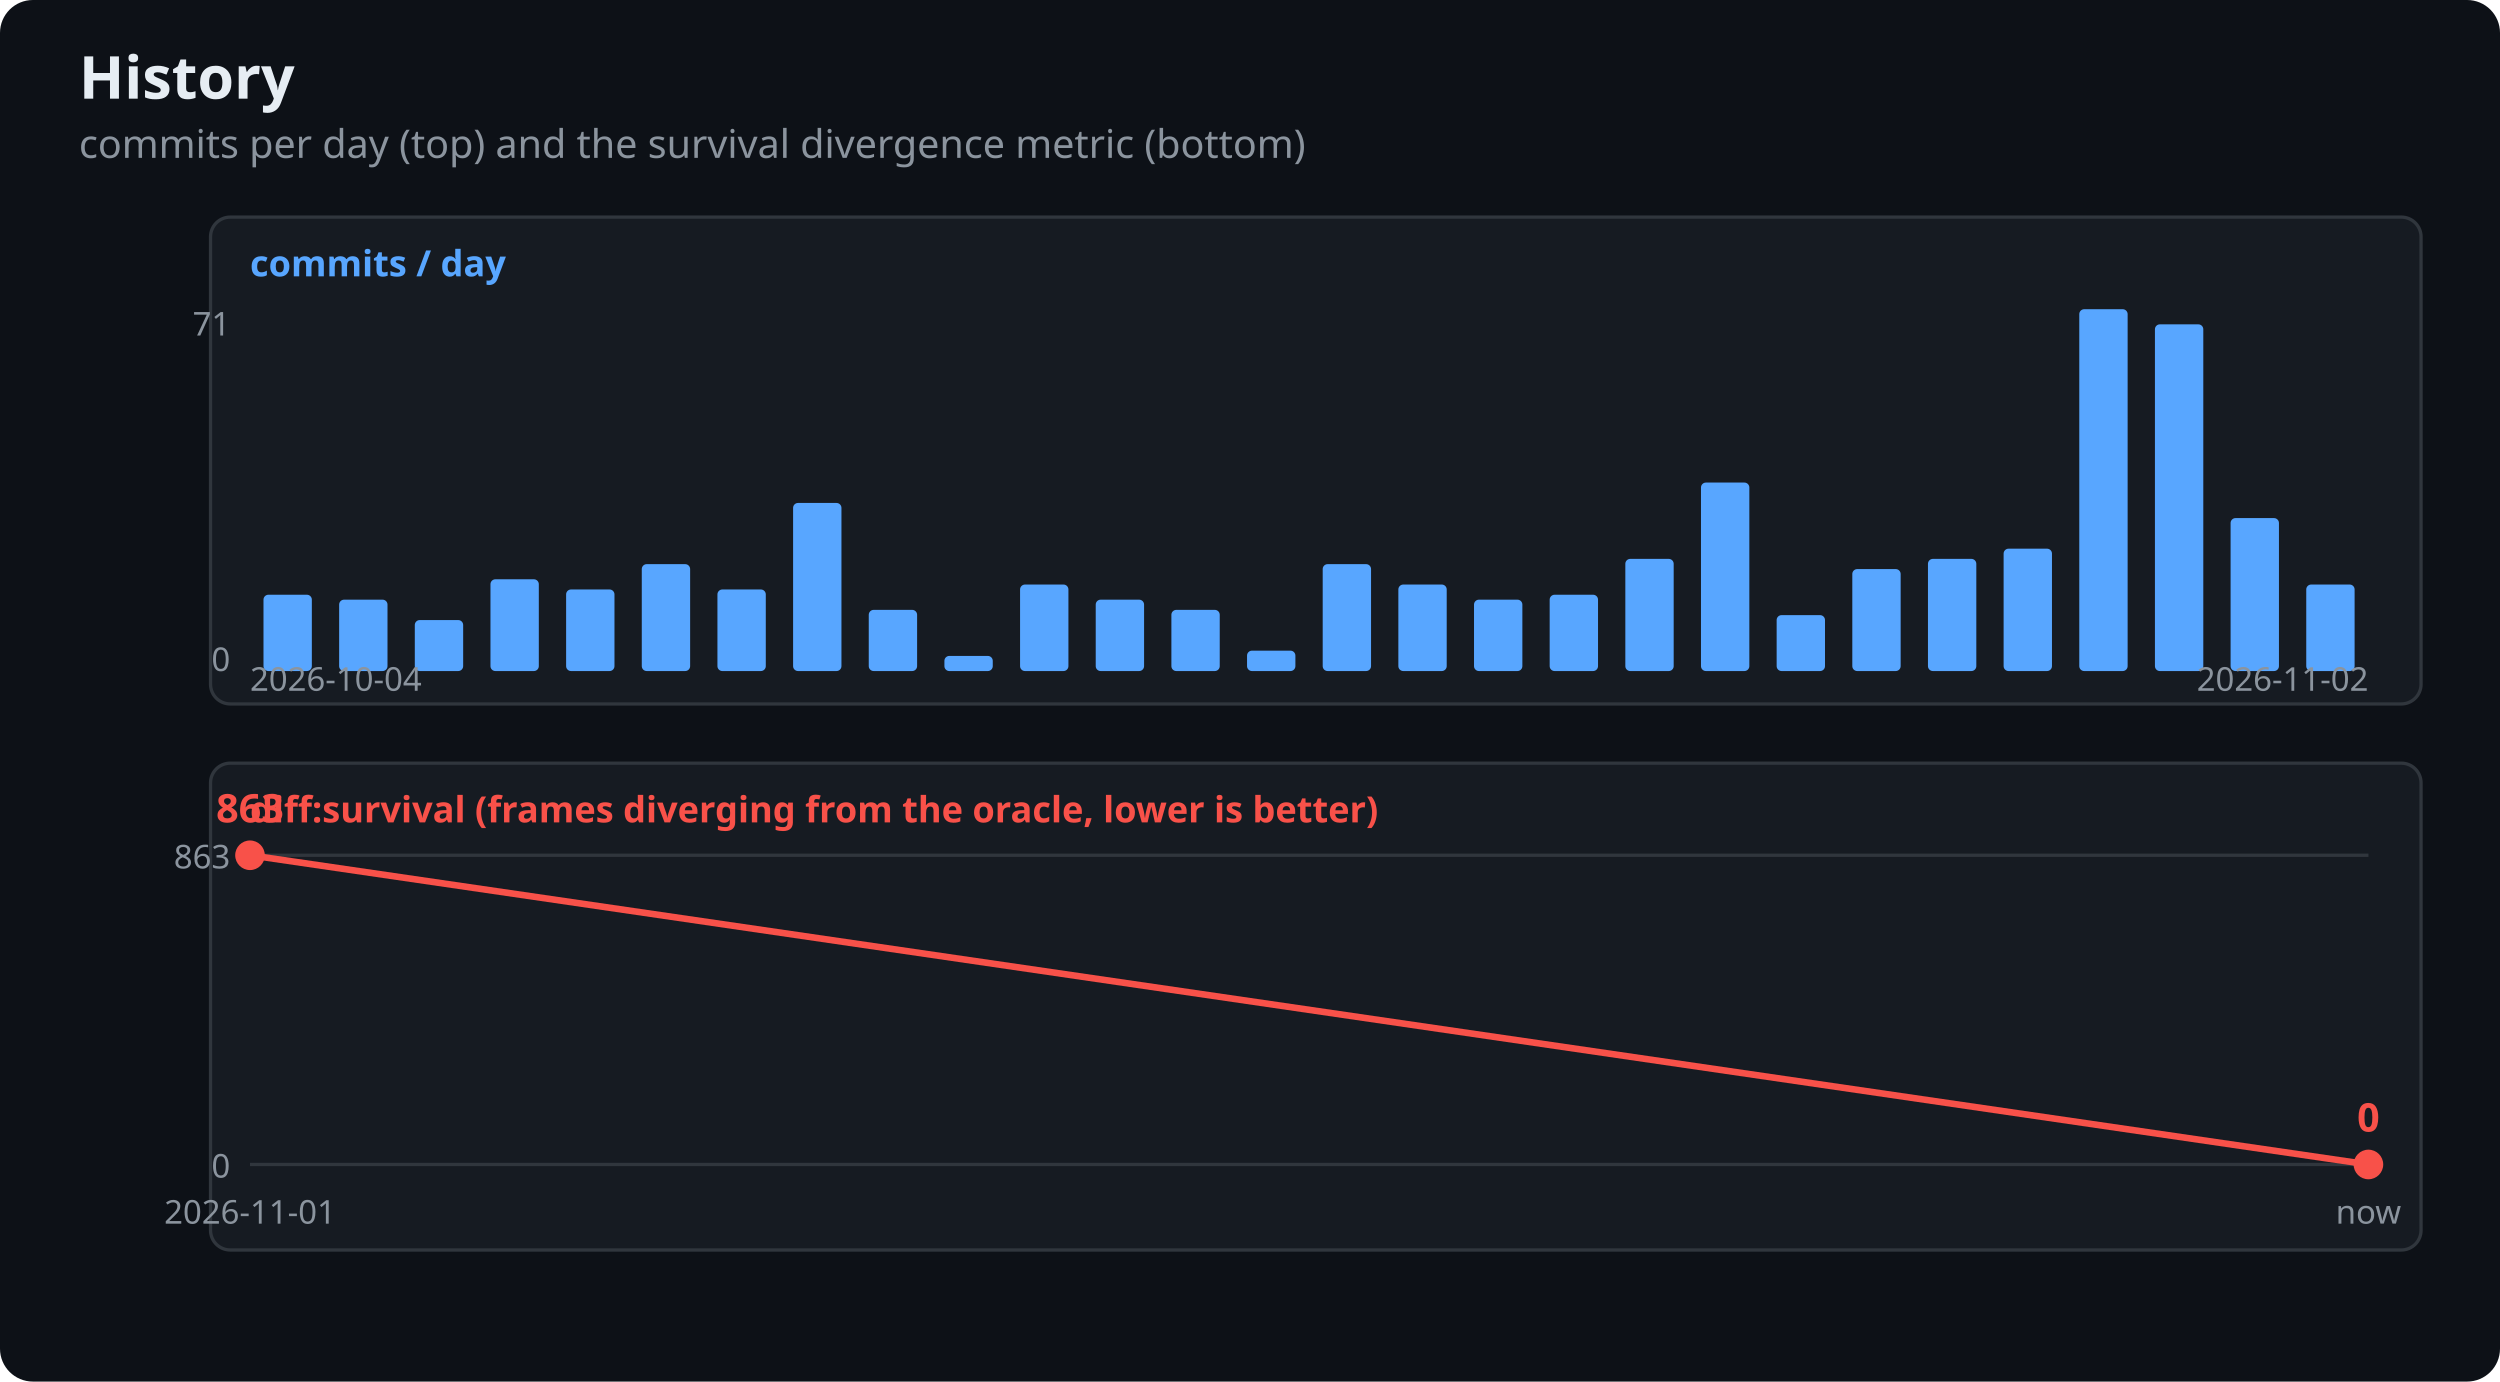
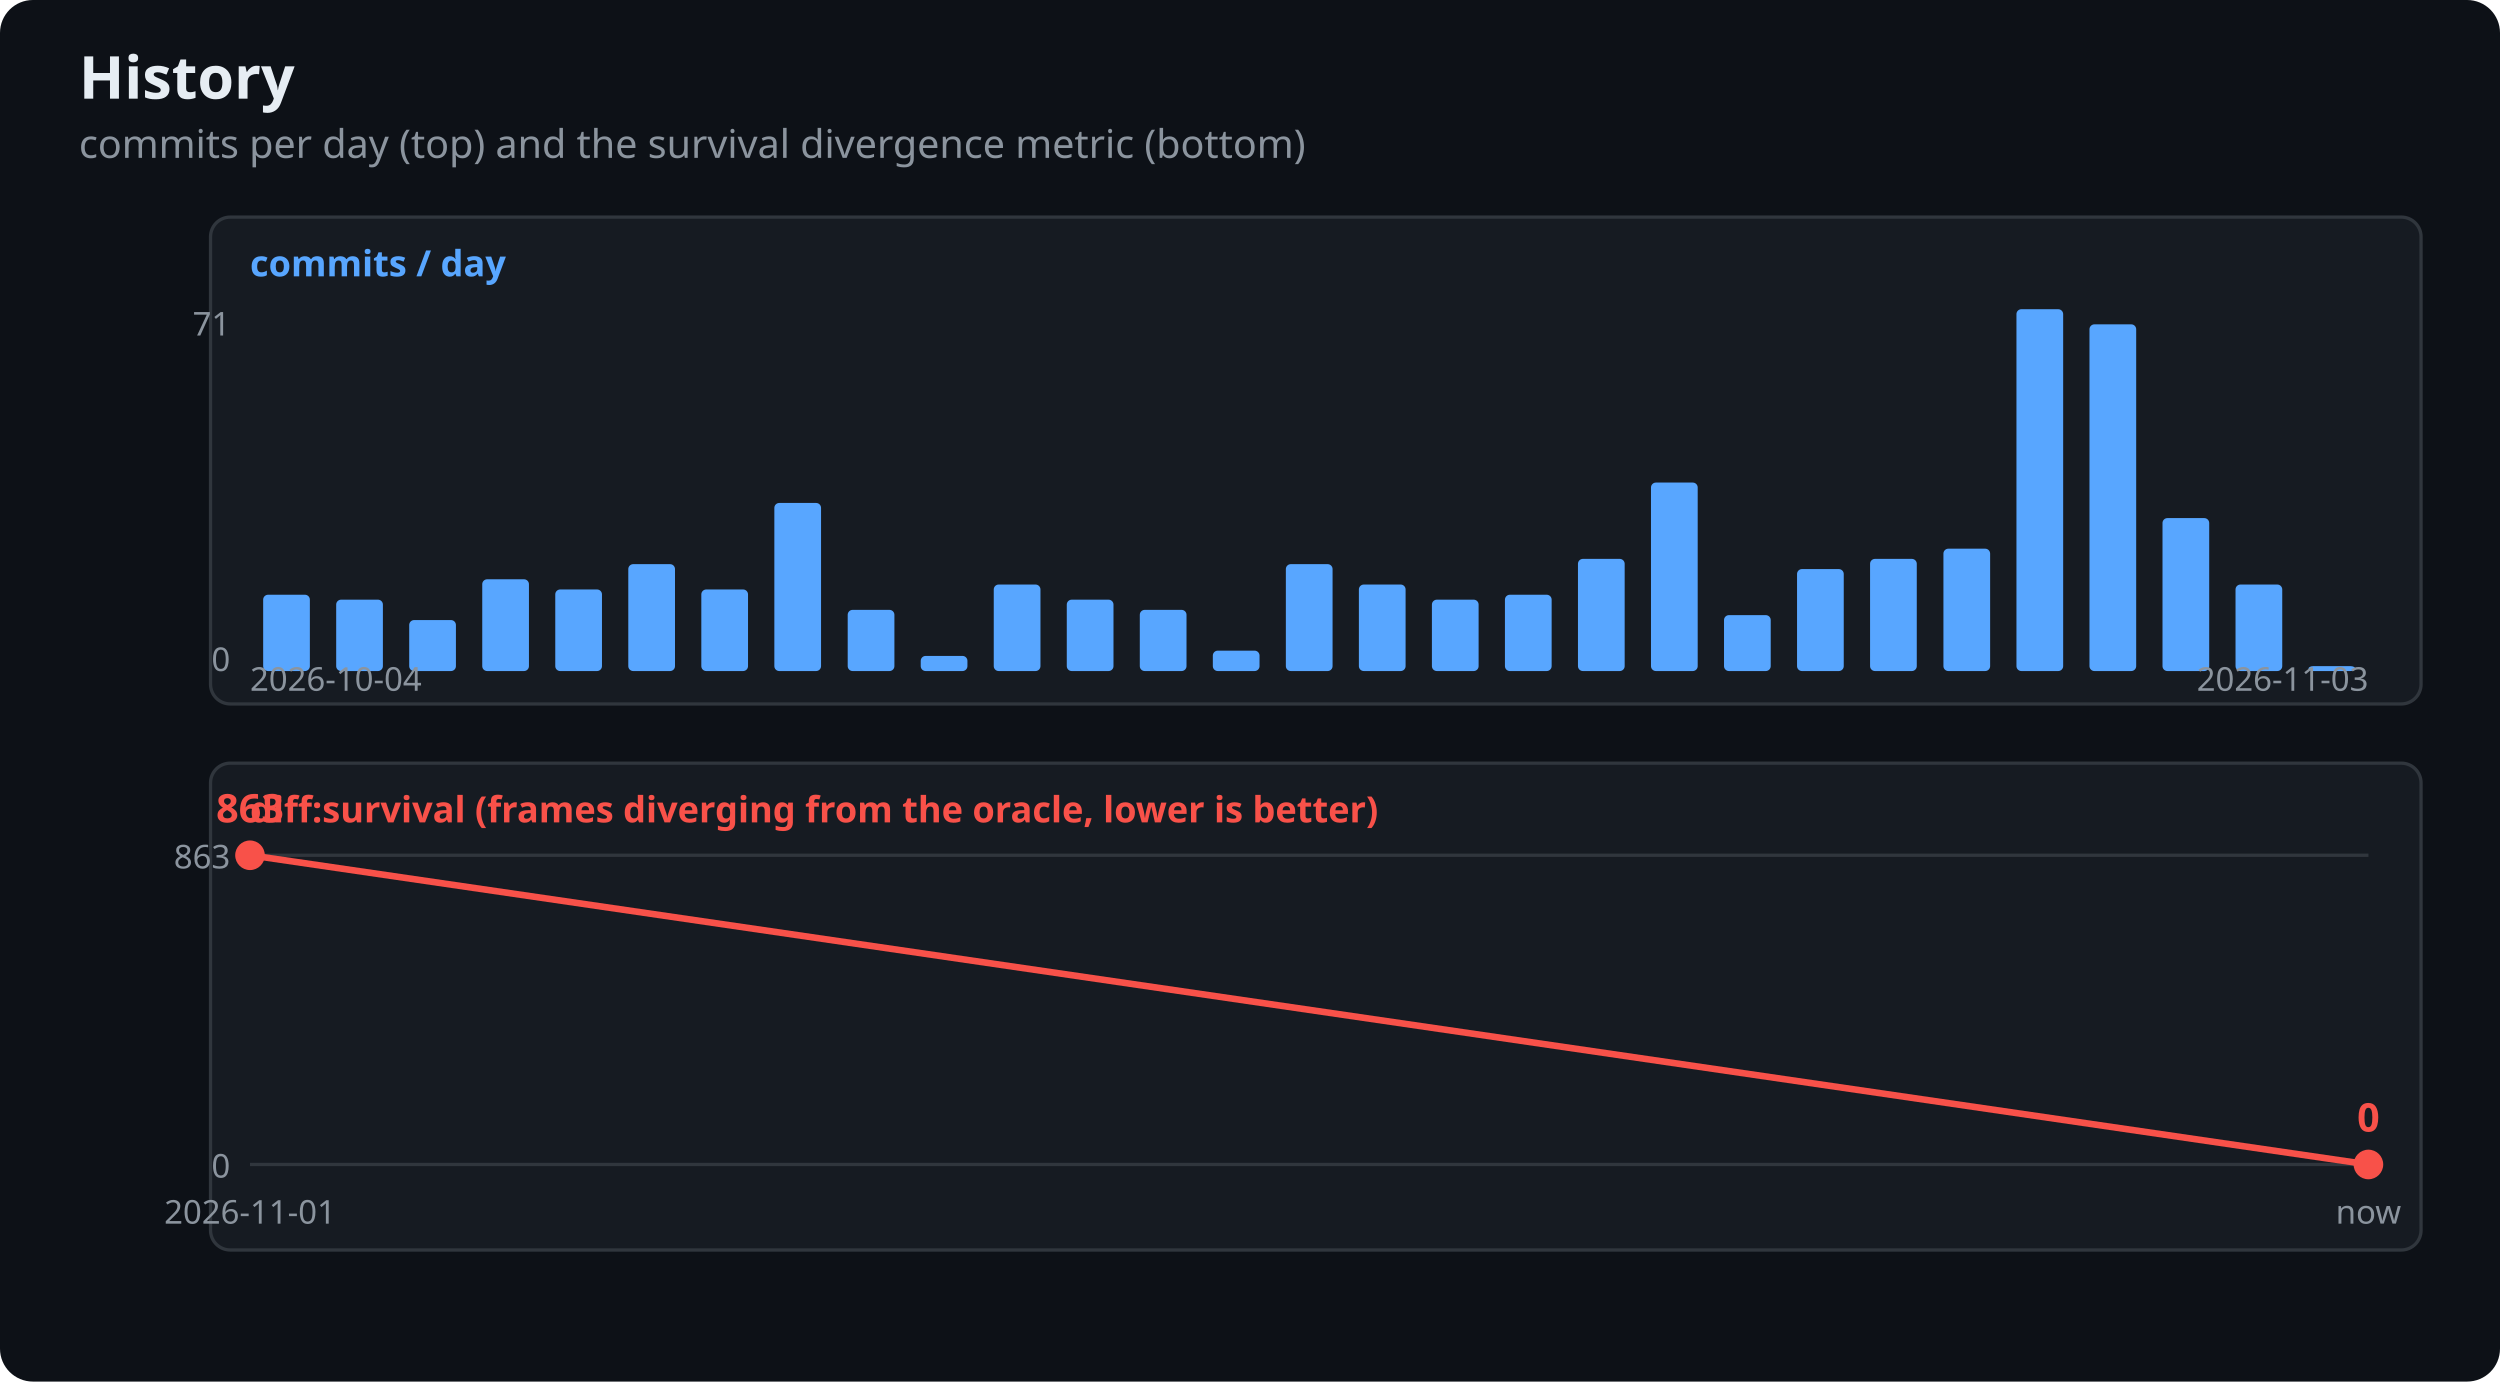
<svg xmlns="http://www.w3.org/2000/svg" width="760" height="420" viewBox="0 0 760 420" font-family="Segoe UI,Ubuntu,sans-serif">
  <rect width="760" height="420" rx="10" fill="#0d1117" />
  <text x="24" y="30" fill="#e6edf3" font-size="18" font-weight="600">History</text>
  <text x="24" y="48" fill="#8b949e" font-size="12">commits per day (top) and the survival divergence metric (bottom)</text>
  <rect x="64" y="66" width="672" height="148" fill="#161b22" stroke="#30363d" rx="6" />
  <text x="76" y="84" fill="#58a6ff" font-size="11" font-weight="600">commits / day</text>
-   <rect x="80.1" y="180.8" width="14.7" height="23.2" fill="#58a6ff" rx="1.5" />
-   <rect x="103.1" y="182.3" width="14.7" height="21.7" fill="#58a6ff" rx="1.5" />
-   <rect x="126.1" y="188.5" width="14.7" height="15.5" fill="#58a6ff" rx="1.5" />
-   <rect x="149.1" y="176.1" width="14.7" height="27.9" fill="#58a6ff" rx="1.5" />
-   <rect x="172.1" y="179.2" width="14.7" height="24.8" fill="#58a6ff" rx="1.5" />
-   <rect x="195.1" y="171.5" width="14.7" height="32.5" fill="#58a6ff" rx="1.5" />
-   <rect x="218.1" y="179.2" width="14.7" height="24.8" fill="#58a6ff" rx="1.5" />
-   <rect x="241.1" y="152.9" width="14.7" height="51.1" fill="#58a6ff" rx="1.5" />
-   <rect x="264.1" y="185.4" width="14.7" height="18.6" fill="#58a6ff" rx="1.5" />
-   <rect x="287.1" y="199.4" width="14.7" height="4.6" fill="#58a6ff" rx="1.5" />
-   <rect x="310.1" y="177.7" width="14.7" height="26.3" fill="#58a6ff" rx="1.5" />
-   <rect x="333.1" y="182.3" width="14.7" height="21.7" fill="#58a6ff" rx="1.5" />
-   <rect x="356.1" y="185.4" width="14.7" height="18.6" fill="#58a6ff" rx="1.5" />
-   <rect x="379.1" y="197.8" width="14.7" height="6.2" fill="#58a6ff" rx="1.5" />
-   <rect x="402.1" y="171.5" width="14.7" height="32.5" fill="#58a6ff" rx="1.5" />
-   <rect x="425.1" y="177.7" width="14.7" height="26.3" fill="#58a6ff" rx="1.5" />
-   <rect x="448.1" y="182.3" width="14.7" height="21.7" fill="#58a6ff" rx="1.5" />
-   <rect x="471.1" y="180.8" width="14.7" height="23.2" fill="#58a6ff" rx="1.5" />
-   <rect x="494.1" y="169.9" width="14.7" height="34.1" fill="#58a6ff" rx="1.5" />
-   <rect x="517.1" y="146.7" width="14.7" height="57.3" fill="#58a6ff" rx="1.5" />
-   <rect x="540.1" y="187.0" width="14.7" height="17.0" fill="#58a6ff" rx="1.5" />
-   <rect x="563.1" y="173.0" width="14.7" height="31.0" fill="#58a6ff" rx="1.5" />
-   <rect x="586.1" y="169.9" width="14.7" height="34.1" fill="#58a6ff" rx="1.5" />
-   <rect x="609.1" y="166.8" width="14.7" height="37.2" fill="#58a6ff" rx="1.5" />
-   <rect x="632.1" y="94.0" width="14.7" height="110.0" fill="#58a6ff" rx="1.5" />
-   <rect x="655.1" y="98.6" width="14.7" height="105.4" fill="#58a6ff" rx="1.5" />
-   <rect x="678.1" y="157.5" width="14.7" height="46.5" fill="#58a6ff" rx="1.5" />
-   <rect x="701.1" y="177.7" width="14.7" height="26.3" fill="#58a6ff" rx="1.5" />
+   <rect x="80.0" y="180.8" width="14.2" height="23.2" fill="#58a6ff" rx="1.5" />
+   <rect x="102.2" y="182.3" width="14.2" height="21.7" fill="#58a6ff" rx="1.5" />
+   <rect x="124.4" y="188.5" width="14.2" height="15.5" fill="#58a6ff" rx="1.5" />
+   <rect x="146.6" y="176.1" width="14.2" height="27.9" fill="#58a6ff" rx="1.5" />
+   <rect x="168.8" y="179.2" width="14.2" height="24.8" fill="#58a6ff" rx="1.5" />
+   <rect x="191.0" y="171.5" width="14.2" height="32.5" fill="#58a6ff" rx="1.5" />
+   <rect x="213.2" y="179.2" width="14.2" height="24.8" fill="#58a6ff" rx="1.5" />
+   <rect x="235.4" y="152.9" width="14.2" height="51.1" fill="#58a6ff" rx="1.5" />
+   <rect x="257.7" y="185.4" width="14.2" height="18.6" fill="#58a6ff" rx="1.5" />
+   <rect x="279.9" y="199.4" width="14.2" height="4.6" fill="#58a6ff" rx="1.5" />
+   <rect x="302.1" y="177.7" width="14.2" height="26.3" fill="#58a6ff" rx="1.5" />
+   <rect x="324.3" y="182.3" width="14.2" height="21.7" fill="#58a6ff" rx="1.5" />
+   <rect x="346.5" y="185.4" width="14.2" height="18.6" fill="#58a6ff" rx="1.5" />
+   <rect x="368.7" y="197.8" width="14.2" height="6.2" fill="#58a6ff" rx="1.5" />
+   <rect x="390.9" y="171.5" width="14.2" height="32.5" fill="#58a6ff" rx="1.5" />
+   <rect x="413.1" y="177.7" width="14.2" height="26.3" fill="#58a6ff" rx="1.5" />
+   <rect x="435.3" y="182.3" width="14.2" height="21.7" fill="#58a6ff" rx="1.5" />
+   <rect x="457.5" y="180.8" width="14.2" height="23.2" fill="#58a6ff" rx="1.5" />
+   <rect x="479.7" y="169.9" width="14.2" height="34.1" fill="#58a6ff" rx="1.5" />
+   <rect x="501.9" y="146.7" width="14.2" height="57.3" fill="#58a6ff" rx="1.5" />
+   <rect x="524.1" y="187.0" width="14.2" height="17.0" fill="#58a6ff" rx="1.5" />
+   <rect x="546.3" y="173.0" width="14.2" height="31.0" fill="#58a6ff" rx="1.5" />
+   <rect x="568.5" y="169.9" width="14.2" height="34.1" fill="#58a6ff" rx="1.5" />
+   <rect x="590.8" y="166.8" width="14.2" height="37.2" fill="#58a6ff" rx="1.5" />
+   <rect x="613.0" y="94.0" width="14.2" height="110.0" fill="#58a6ff" rx="1.5" />
+   <rect x="635.2" y="98.6" width="14.2" height="105.4" fill="#58a6ff" rx="1.5" />
+   <rect x="657.4" y="157.5" width="14.2" height="46.5" fill="#58a6ff" rx="1.5" />
+   <rect x="679.6" y="177.7" width="14.2" height="26.3" fill="#58a6ff" rx="1.5" />
+   <rect x="701.8" y="202.5" width="14.2" height="1.5" fill="#58a6ff" rx="1.5" />
  <text x="70" y="102" fill="#8b949e" font-size="10" text-anchor="end">71</text>
  <text x="70" y="204" fill="#8b949e" font-size="10" text-anchor="end">0</text>
  <text x="76" y="210" fill="#8b949e" font-size="10">2026-10-04</text>
-   <text x="720" y="210" fill="#8b949e" font-size="10" text-anchor="end">2026-11-02</text>
+   <text x="720" y="210" fill="#8b949e" font-size="10" text-anchor="end">2026-11-03</text>
  <rect x="64" y="232" width="672" height="148" fill="#161b22" stroke="#30363d" rx="6" />
  <text x="76" y="250" fill="#f85149" font-size="11" font-weight="600">diff:survival (frames diverging from the oracle, lower is better)</text>
  <line x1="76" y1="354.0" x2="720" y2="354.0" stroke="#30363d" stroke-width="1" />
  <text x="70" y="358.0" fill="#8b949e" font-size="10" text-anchor="end">0</text>
  <line x1="76" y1="260.0" x2="720" y2="260.0" stroke="#30363d" stroke-width="1" />
  <text x="70" y="264.0" fill="#8b949e" font-size="10" text-anchor="end">863</text>
  <circle cx="76.0" cy="260.0" r="4.5" fill="#f85149" />
  <text x="76.0" y="250.0" fill="#f85149" font-size="12" font-weight="600" text-anchor="middle">863</text>
  <text x="76.0" y="372" fill="#8b949e" font-size="10" text-anchor="middle">2026-11-01</text>
  <circle cx="720.0" cy="354.0" r="4.5" fill="#f85149" />
  <text x="720.0" y="344.0" fill="#f85149" font-size="12" font-weight="600" text-anchor="middle">0</text>
  <text x="720.0" y="372" fill="#8b949e" font-size="10" text-anchor="middle">now</text>
  <polyline points="76.0,260.0 720.0,354.0" fill="none" stroke="#f85149" stroke-width="2" />
</svg>
